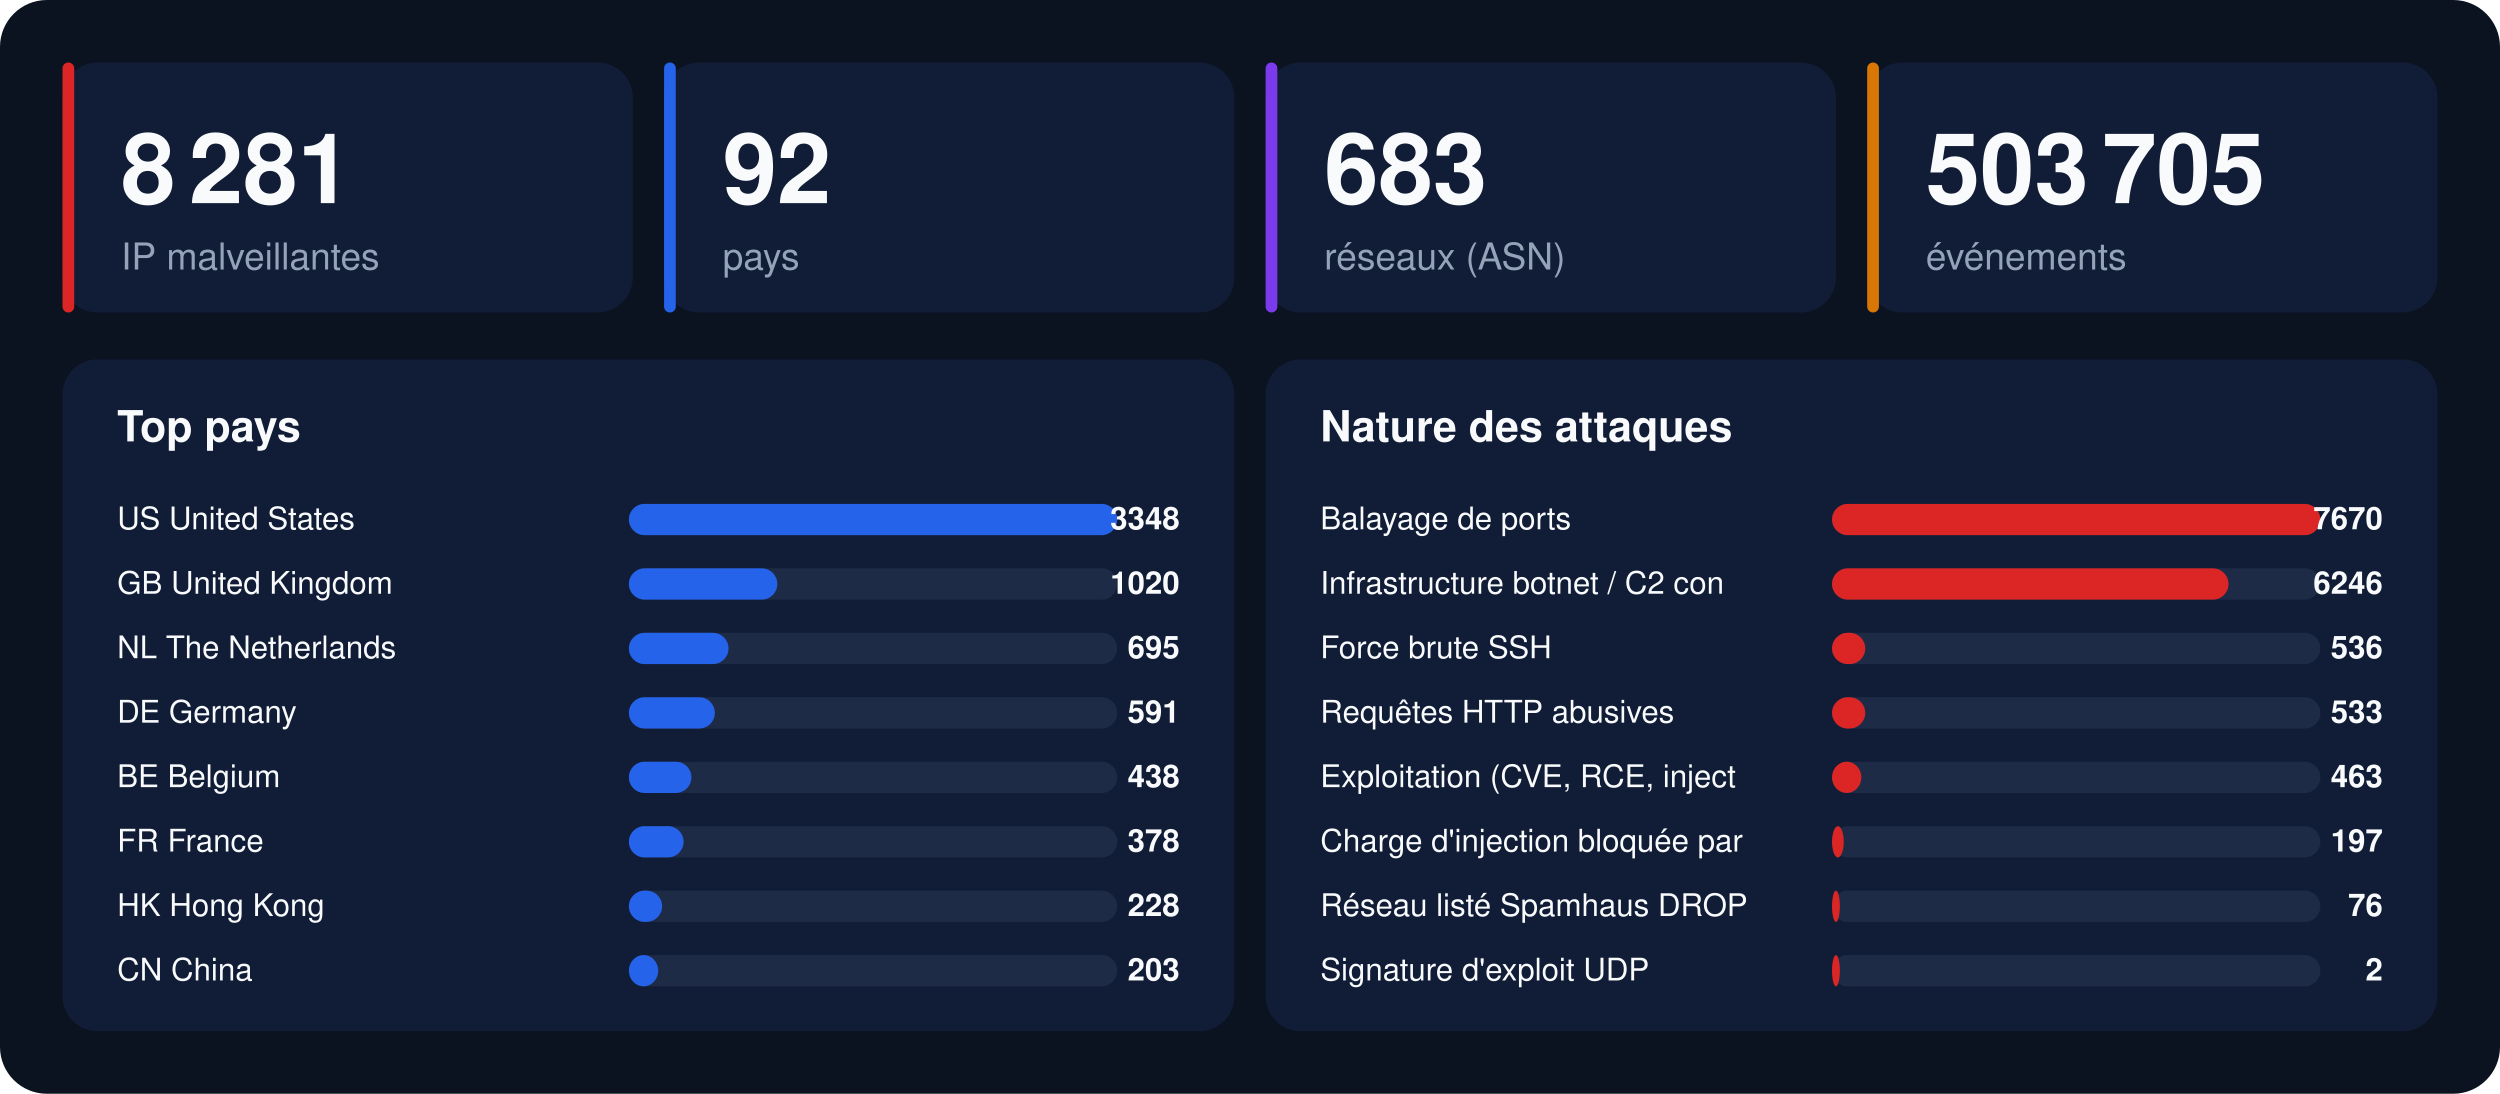
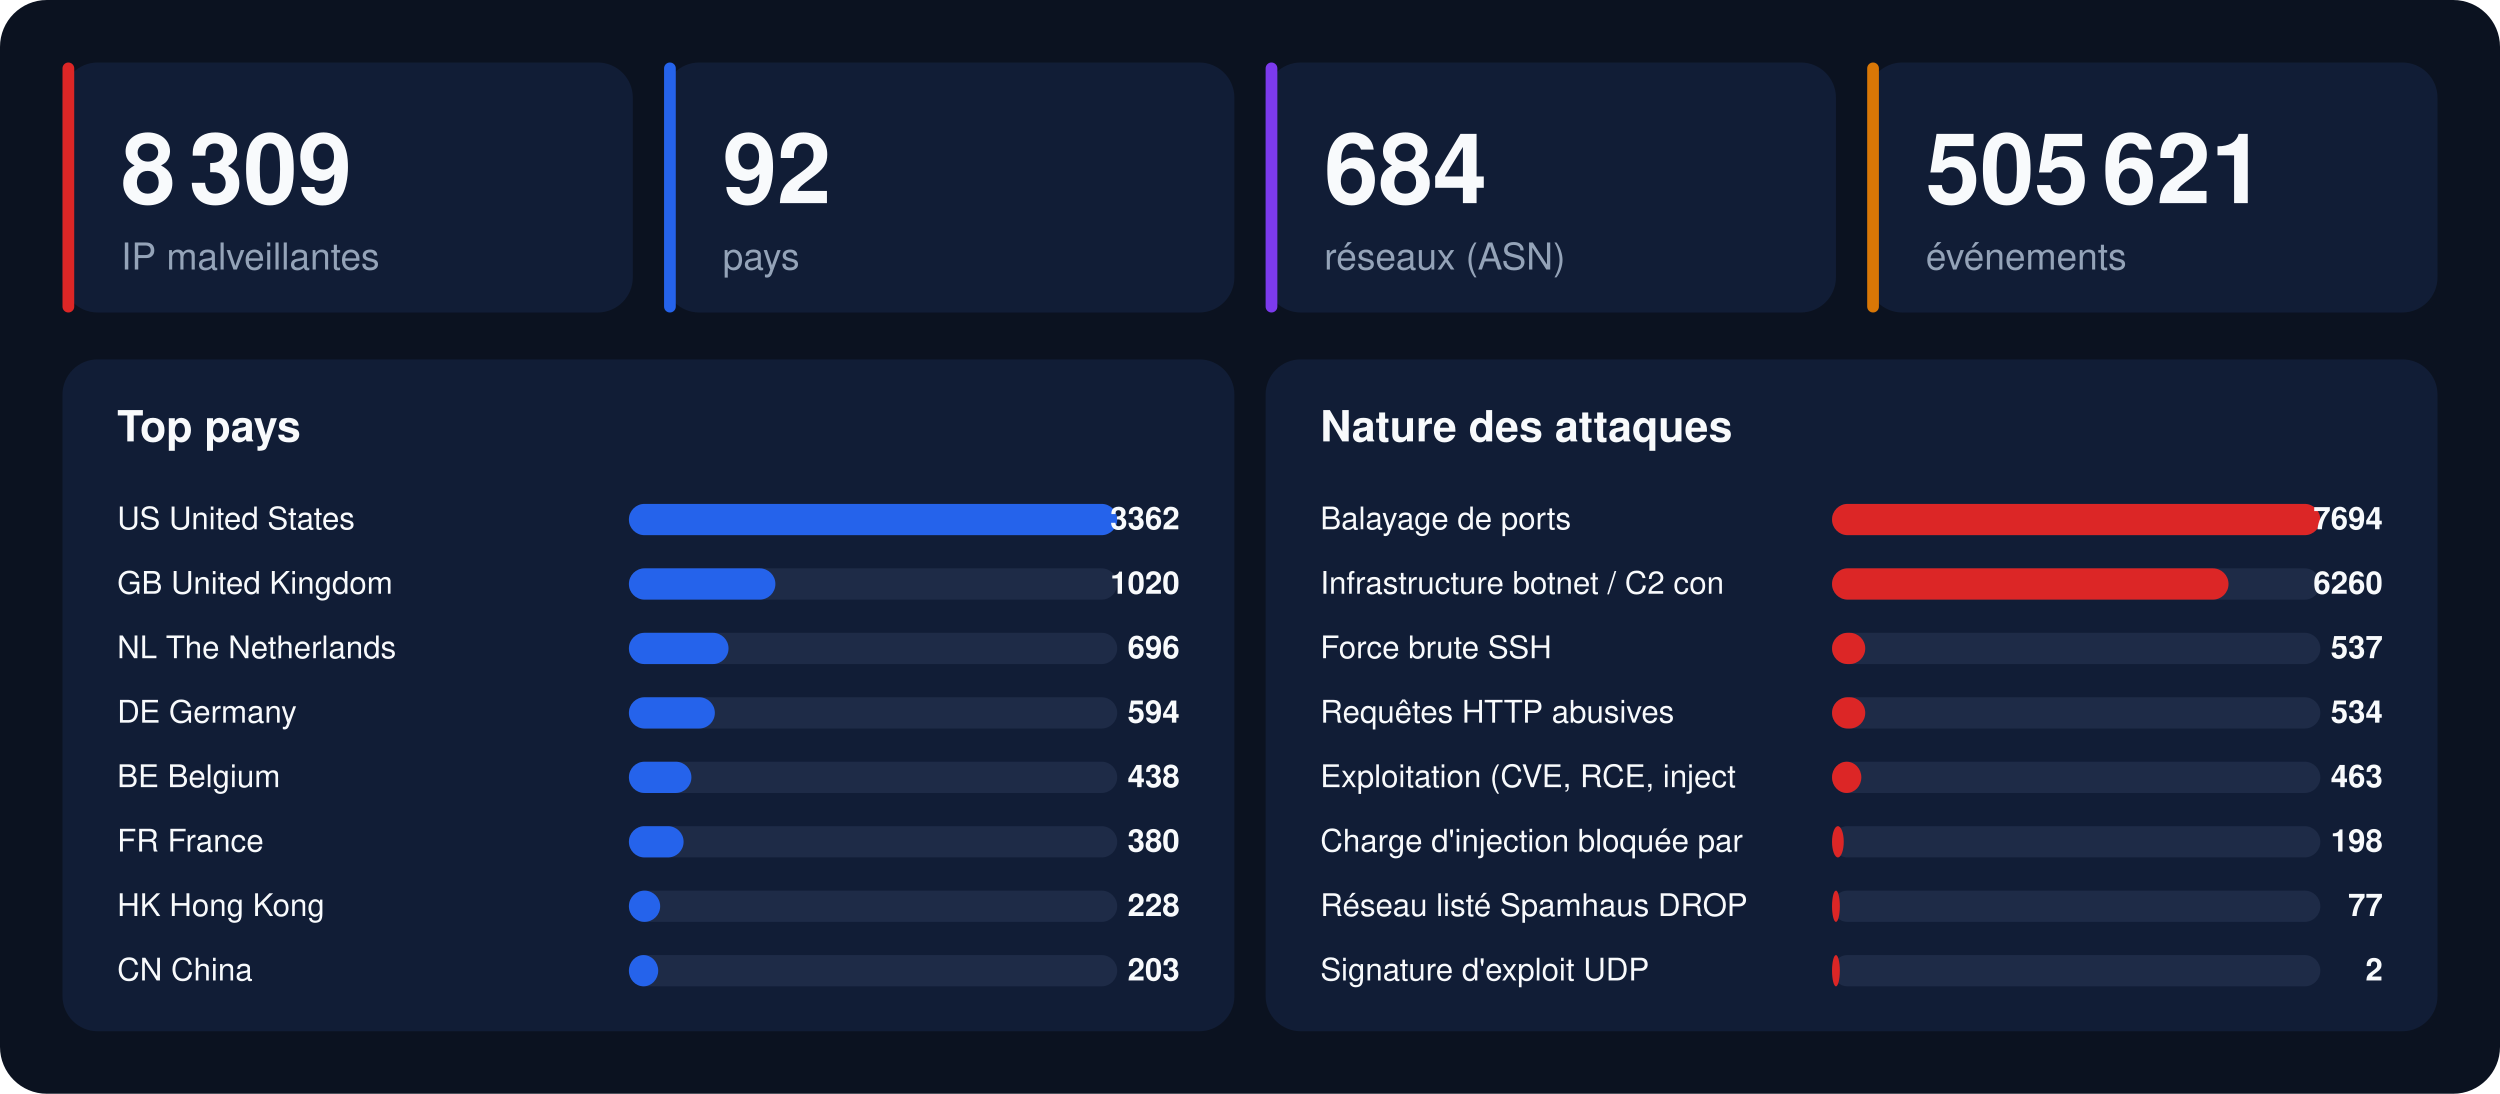
<svg xmlns="http://www.w3.org/2000/svg" width="1280" height="560" viewBox="0 0 1280 560" font-family="-apple-system,BlinkMacSystemFont,'Segoe UI',Helvetica,Arial,sans-serif">
  <rect width="1280" height="560" rx="24" fill="#0b1220" />
  <rect x="32" y="32" width="292" height="128" rx="18" fill="#111d36" />
  <rect x="32" y="32" width="6" height="128" rx="3" fill="#dc2626" />
-   <text x="62" y="104" font-size="50" font-weight="800" fill="#f8fafc">8 281</text>
+   <text x="62" y="104" font-size="50" font-weight="800" fill="#f8fafc">8 309</text>
  <text x="62" y="138" font-size="19" fill="#94a3b8">IP malveillantes</text>
  <rect x="340" y="32" width="292" height="128" rx="18" fill="#111d36" />
  <rect x="340" y="32" width="6" height="128" rx="3" fill="#2563eb" />
  <text x="370" y="104" font-size="50" font-weight="800" fill="#f8fafc">92</text>
  <text x="370" y="138" font-size="19" fill="#94a3b8">pays</text>
  <rect x="648" y="32" width="292" height="128" rx="18" fill="#111d36" />
  <rect x="648" y="32" width="6" height="128" rx="3" fill="#7c3aed" />
-   <text x="678" y="104" font-size="50" font-weight="800" fill="#f8fafc">683</text>
+   <text x="678" y="104" font-size="50" font-weight="800" fill="#f8fafc">684</text>
  <text x="678" y="138" font-size="19" fill="#94a3b8">réseaux (ASN)</text>
  <rect x="956" y="32" width="292" height="128" rx="18" fill="#111d36" />
  <rect x="956" y="32" width="6" height="128" rx="3" fill="#d97706" />
-   <text x="986" y="104" font-size="50" font-weight="800" fill="#f8fafc">503 705</text>
+   <text x="986" y="104" font-size="50" font-weight="800" fill="#f8fafc">505 621</text>
  <text x="986" y="138" font-size="19" fill="#94a3b8">événements</text>
  <rect x="32" y="184" width="600" height="344" rx="18" fill="#111d36" />
  <text x="60" y="226" font-size="22" font-weight="700" fill="#f8fafc">Top pays</text>
  <text x="60" y="271" font-size="16" fill="#f8fafc">US  United States</text>
  <rect x="322" y="258" width="250" height="16" rx="8" fill="#1e2b47" />
  <rect x="322" y="258" width="250" height="16" rx="8" fill="#2563eb" />
-   <text x="604" y="271" font-size="16" font-weight="700" text-anchor="end" fill="#f8fafc">3348</text>
+   <text x="604" y="271" font-size="16" font-weight="700" text-anchor="end" fill="#f8fafc">3362</text>
  <text x="60" y="304" font-size="16" fill="#f8fafc">GB  United Kingdom</text>
  <rect x="322" y="291" width="250" height="16" rx="8" fill="#1e2b47" />
-   <rect x="322" y="291" width="76" height="16" rx="8" fill="#2563eb" />
+   <rect x="322" y="291" width="75" height="16" rx="8" fill="#2563eb" />
  <text x="604" y="304" font-size="16" font-weight="700" text-anchor="end" fill="#f8fafc">1020</text>
  <text x="60" y="337" font-size="16" fill="#f8fafc">NL  The Netherlands</text>
  <rect x="322" y="324" width="250" height="16" rx="8" fill="#1e2b47" />
  <rect x="322" y="324" width="51" height="16" rx="8" fill="#2563eb" />
-   <text x="604" y="337" font-size="16" font-weight="700" text-anchor="end" fill="#f8fafc">695</text>
+   <text x="604" y="337" font-size="16" font-weight="700" text-anchor="end" fill="#f8fafc">696</text>
  <text x="60" y="370" font-size="16" fill="#f8fafc">DE  Germany</text>
  <rect x="322" y="357" width="250" height="16" rx="8" fill="#1e2b47" />
  <rect x="322" y="357" width="44" height="16" rx="8" fill="#2563eb" />
-   <text x="604" y="370" font-size="16" font-weight="700" text-anchor="end" fill="#f8fafc">591</text>
+   <text x="604" y="370" font-size="16" font-weight="700" text-anchor="end" fill="#f8fafc">594</text>
  <text x="60" y="403" font-size="16" fill="#f8fafc">BE  Belgium</text>
  <rect x="322" y="390" width="250" height="16" rx="8" fill="#1e2b47" />
  <rect x="322" y="390" width="32" height="16" rx="8" fill="#2563eb" />
  <text x="604" y="403" font-size="16" font-weight="700" text-anchor="end" fill="#f8fafc">438</text>
  <text x="60" y="436" font-size="16" fill="#f8fafc">FR  France</text>
  <rect x="322" y="423" width="250" height="16" rx="8" fill="#1e2b47" />
  <rect x="322" y="423" width="28" height="16" rx="8" fill="#2563eb" />
-   <text x="604" y="436" font-size="16" font-weight="700" text-anchor="end" fill="#f8fafc">378</text>
+   <text x="604" y="436" font-size="16" font-weight="700" text-anchor="end" fill="#f8fafc">380</text>
  <text x="60" y="469" font-size="16" fill="#f8fafc">HK  Hong Kong</text>
  <rect x="322" y="456" width="250" height="16" rx="8" fill="#1e2b47" />
-   <rect x="322" y="456" width="17" height="16" rx="8" fill="#2563eb" />
+   <rect x="322" y="456" width="16" height="16" rx="8" fill="#2563eb" />
  <text x="604" y="469" font-size="16" font-weight="700" text-anchor="end" fill="#f8fafc">228</text>
  <text x="60" y="502" font-size="16" fill="#f8fafc">CN  China</text>
  <rect x="322" y="489" width="250" height="16" rx="8" fill="#1e2b47" />
  <rect x="322" y="489" width="15" height="16" rx="8" fill="#2563eb" />
  <text x="604" y="502" font-size="16" font-weight="700" text-anchor="end" fill="#f8fafc">203</text>
  <rect x="648" y="184" width="600" height="344" rx="18" fill="#111d36" />
  <text x="676" y="226" font-size="22" font-weight="700" fill="#f8fafc">Nature des attaques</text>
  <text x="676" y="271" font-size="16" fill="#f8fafc">Balayage de ports</text>
  <rect x="938" y="258" width="250" height="16" rx="8" fill="#1e2b47" />
  <rect x="938" y="258" width="250" height="16" rx="8" fill="#dc2626" />
-   <text x="1220" y="271" font-size="16" font-weight="700" text-anchor="end" fill="#f8fafc">7670</text>
+   <text x="1220" y="271" font-size="16" font-weight="700" text-anchor="end" fill="#f8fafc">7694</text>
  <text x="676" y="304" font-size="16" fill="#f8fafc">Infrastructure botnet / C2 con</text>
  <rect x="938" y="291" width="250" height="16" rx="8" fill="#1e2b47" />
  <rect x="938" y="291" width="203" height="16" rx="8" fill="#dc2626" />
-   <text x="1220" y="304" font-size="16" font-weight="700" text-anchor="end" fill="#f8fafc">6246</text>
+   <text x="1220" y="304" font-size="16" font-weight="700" text-anchor="end" fill="#f8fafc">6260</text>
  <text x="676" y="337" font-size="16" fill="#f8fafc">Force brute SSH</text>
  <rect x="938" y="324" width="250" height="16" rx="8" fill="#1e2b47" />
  <rect x="938" y="324" width="17" height="16" rx="8" fill="#dc2626" />
-   <text x="1220" y="337" font-size="16" font-weight="700" text-anchor="end" fill="#f8fafc">536</text>
+   <text x="1220" y="337" font-size="16" font-weight="700" text-anchor="end" fill="#f8fafc">537</text>
  <text x="676" y="370" font-size="16" fill="#f8fafc">Requêtes HTTP abusives</text>
  <rect x="938" y="357" width="250" height="16" rx="8" fill="#1e2b47" />
  <rect x="938" y="357" width="17" height="16" rx="8" fill="#dc2626" />
-   <text x="1220" y="370" font-size="16" font-weight="700" text-anchor="end" fill="#f8fafc">533</text>
+   <text x="1220" y="370" font-size="16" font-weight="700" text-anchor="end" fill="#f8fafc">534</text>
  <text x="676" y="403" font-size="16" fill="#f8fafc">Exploitation (CVE, RCE, inject</text>
  <rect x="938" y="390" width="250" height="16" rx="8" fill="#1e2b47" />
  <rect x="938" y="390" width="15" height="16" rx="8" fill="#dc2626" />
  <text x="1220" y="403" font-size="16" font-weight="700" text-anchor="end" fill="#f8fafc">463</text>
  <text x="676" y="436" font-size="16" fill="#f8fafc">Charge d'injection bloquée par</text>
  <rect x="938" y="423" width="250" height="16" rx="8" fill="#1e2b47" />
  <rect x="938" y="423" width="6" height="16" rx="8" fill="#dc2626" />
-   <text x="1220" y="436" font-size="16" font-weight="700" text-anchor="end" fill="#f8fafc">197</text>
+   <text x="1220" y="436" font-size="16" font-weight="700" text-anchor="end" fill="#f8fafc">198</text>
  <text x="676" y="469" font-size="16" fill="#f8fafc">Réseau listé Spamhaus DROP</text>
  <rect x="938" y="456" width="250" height="16" rx="8" fill="#1e2b47" />
  <rect x="938" y="456" width="4" height="16" rx="8" fill="#dc2626" />
-   <text x="1220" y="469" font-size="16" font-weight="700" text-anchor="end" fill="#f8fafc">76</text>
+   <text x="1220" y="469" font-size="16" font-weight="700" text-anchor="end" fill="#f8fafc">77</text>
  <text x="676" y="502" font-size="16" fill="#f8fafc">Signature d'exploit UDP</text>
  <rect x="938" y="489" width="250" height="16" rx="8" fill="#1e2b47" />
  <rect x="938" y="489" width="4" height="16" rx="8" fill="#dc2626" />
  <text x="1220" y="502" font-size="16" font-weight="700" text-anchor="end" fill="#f8fafc">2</text>
</svg>
